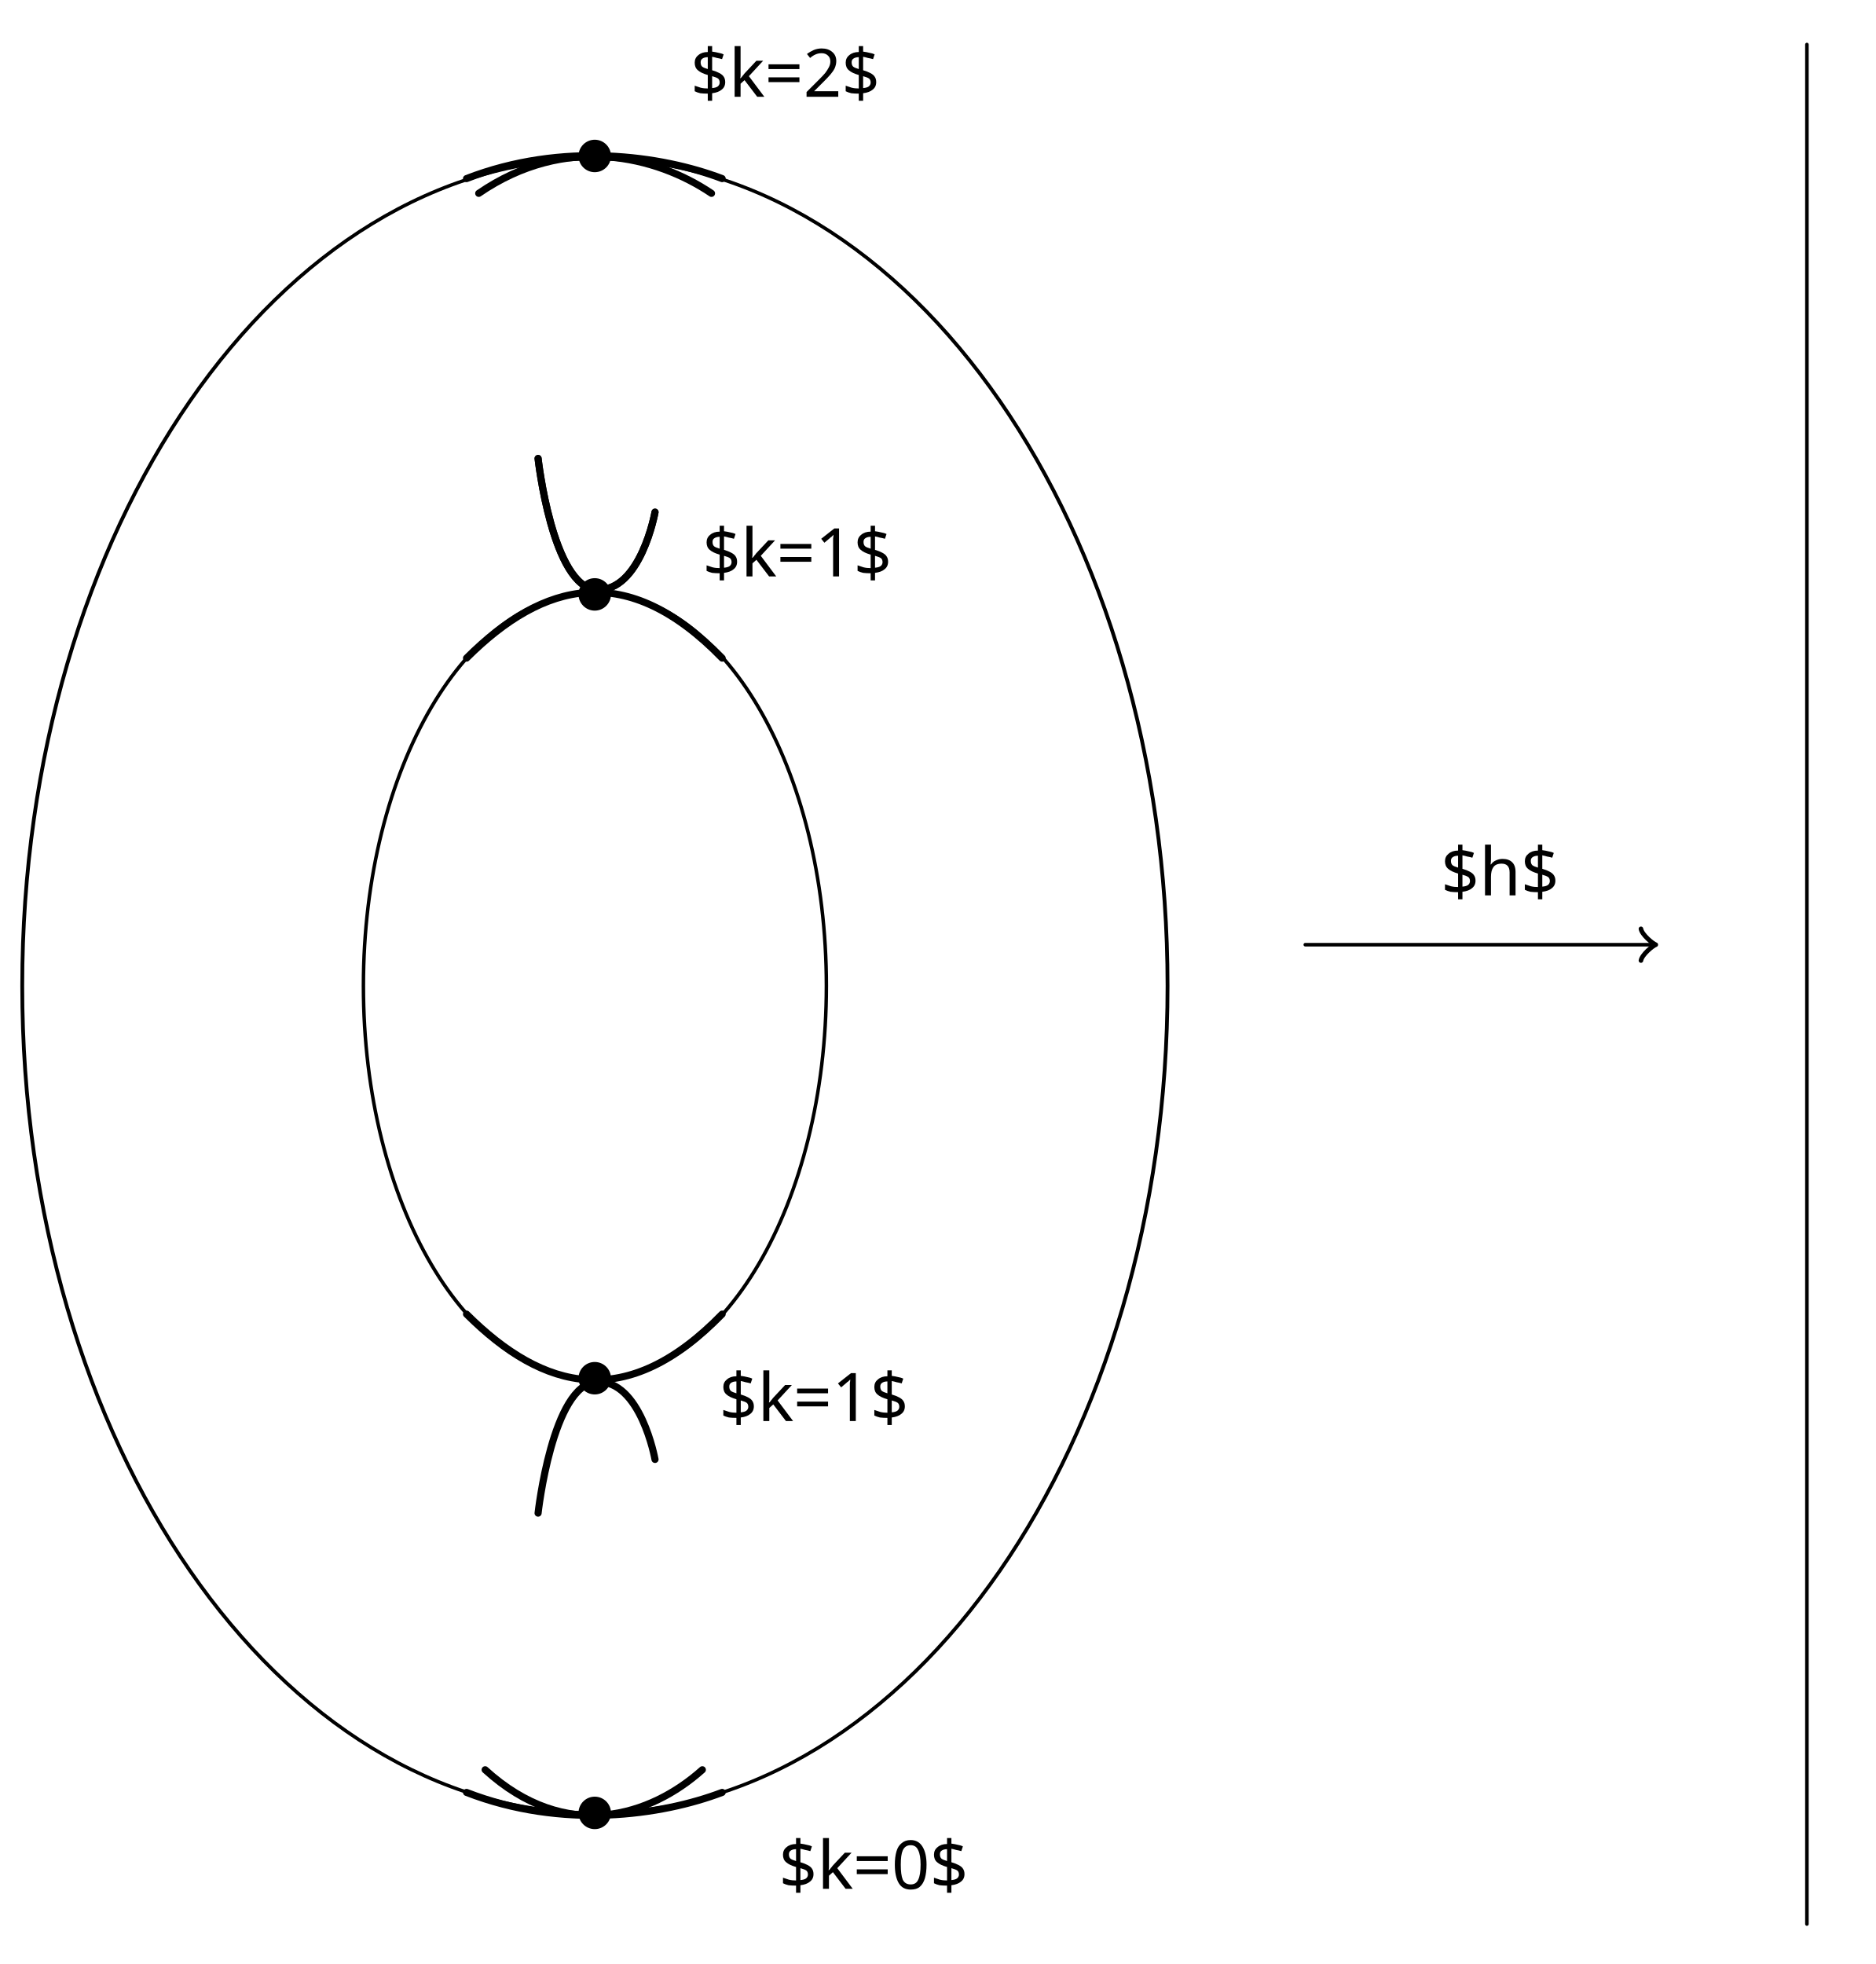
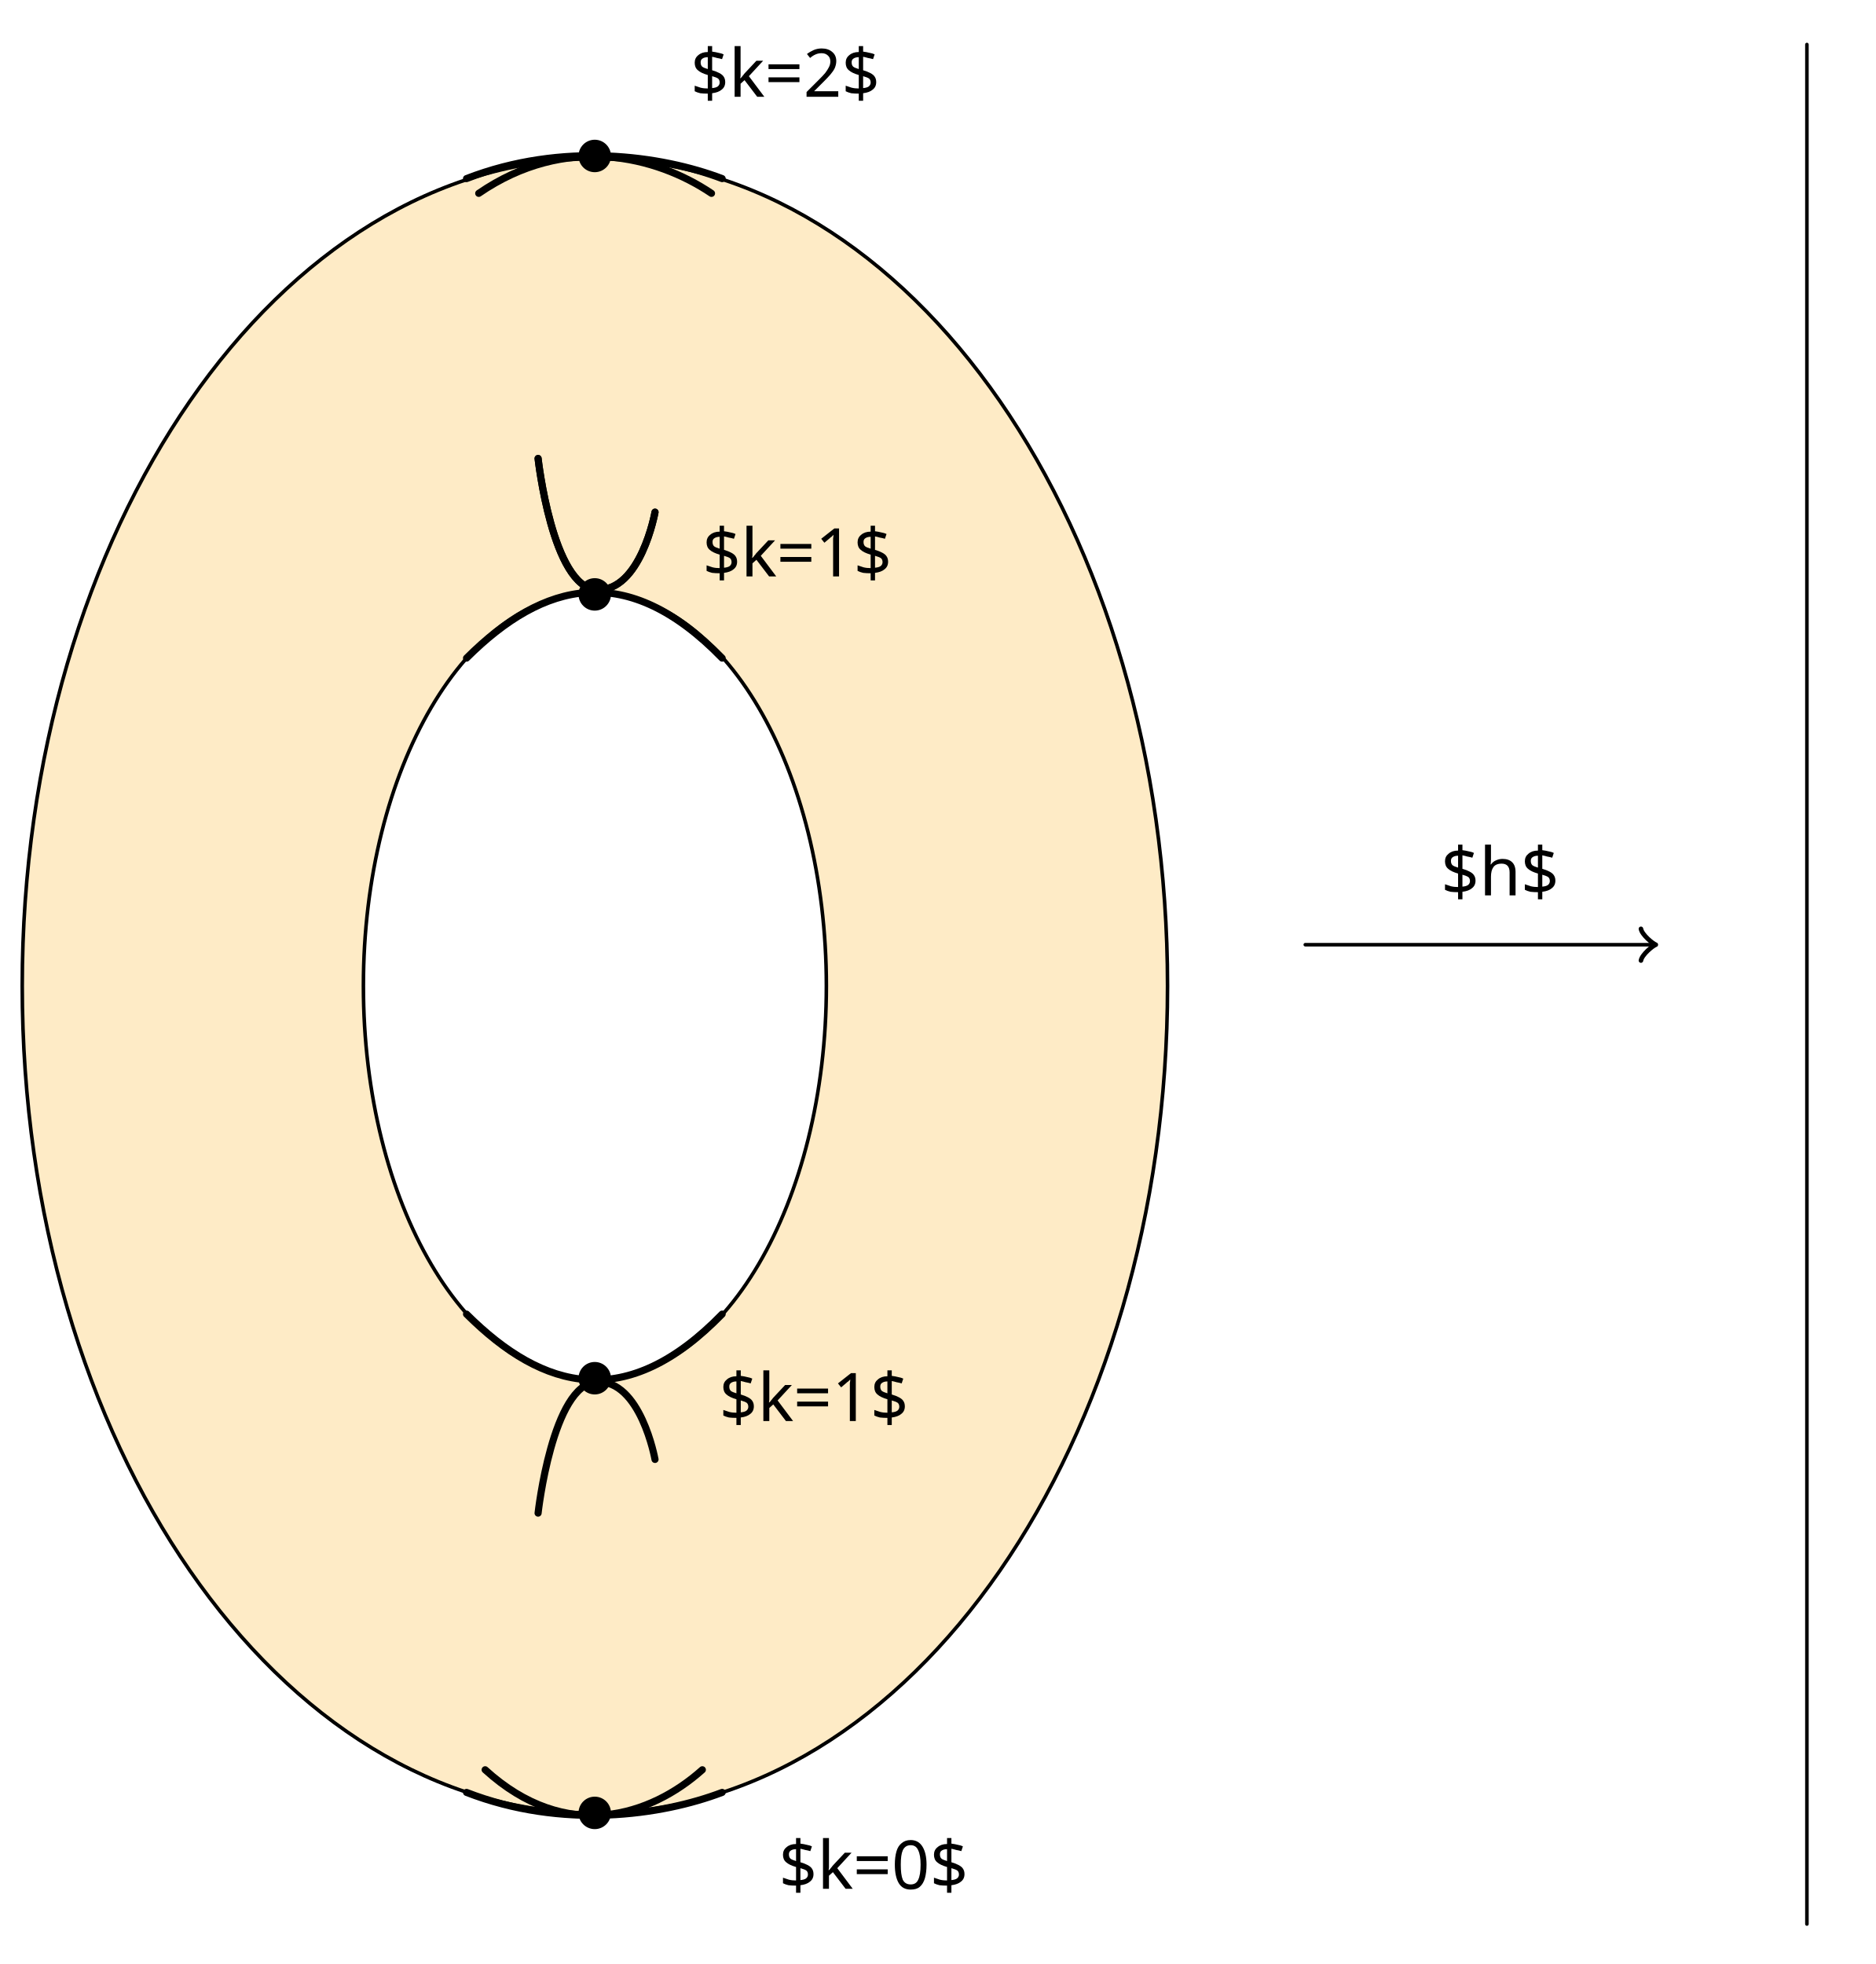
<svg xmlns="http://www.w3.org/2000/svg" width="73.946mm" height="77.434mm" viewBox="0 0 73.946 77.434" version="1.1" id="svg8">
  <defs id="defs2">
    <marker markerWidth="0.911" markerHeight="1.69" style="overflow:visible;stroke:#000000" refX="0" refY="0" orient="auto-start-reverse" id="marker-arrow-0.5308">
      <g id="g867" transform="scale(2.153529)">
        <path id="path865" style="fill:none;stroke:#000000;stroke-width:0.6;stroke-linecap:round;stroke-linejoin:round;stroke-miterlimit:10;stroke-dasharray:none;stroke-opacity:1" d="M -1.554,2.072 C -1.425,1.295 0,0.13 0.389,0 0,-0.13 -1.425,-1.295 -1.554,-2.072" />
      </g>
    </marker>
    <marker markerWidth="0.911" markerHeight="1.69" style="overflow:visible;stroke:#000000" refX="0" refY="0" orient="auto-start-reverse" id="marker-arrow-0.5308-1">
      <g id="g907" transform="scale(2.153529)">
        <path id="path905" style="fill:none;stroke:#000000;stroke-width:0.6;stroke-linecap:round;stroke-linejoin:round;stroke-miterlimit:10;stroke-dasharray:none;stroke-opacity:1" d="M -1.554,2.072 C -1.425,1.295 0,0.13 0.389,0 0,-0.13 -1.425,-1.295 -1.554,-2.072" />
      </g>
    </marker>
  </defs>
  <g id="layer1" transform="translate(49.09705,-200.2539)">
    <g id="g861" transform="matrix(-1,0,0,0.89267,-46.36769,29.1654)" style="stroke-width:1.058">
      <ellipse ry="36.531" rx="22.578" cy="235.204" cx="59.036" id="path850" style="color:#000000;overflow:visible;opacity:1;vector-effect:none;fill:none;fill-opacity:1;stroke:#000000;stroke-width:0.149;stroke-linecap:round;stroke-linejoin:round;stroke-miterlimit:4;stroke-dasharray:none;stroke-dashoffset:0;stroke-opacity:1;marker-start:none;marker-end:none" />
      <path id="path854" d="m 59.172,254.244 c 5.833,-4.949 9.298,-27.183 -0.188,-38.1" style="color:#000000;overflow:visible;opacity:1;vector-effect:none;fill:none;fill-opacity:1;stroke:#000000;stroke-width:0.149;stroke-linecap:round;stroke-linejoin:round;stroke-miterlimit:4;stroke-dasharray:none;stroke-dashoffset:0;stroke-opacity:1;marker-start:none;marker-end:none" />
      <path id="path856" d="m 59.494,215.588 -0.51,0.556 c -9.321,10.972 -5.706,32.189 0.188,38.1 l 0.735,0.718" style="color:#000000;overflow:visible;opacity:1;vector-effect:none;fill:none;fill-opacity:1;stroke:#000000;stroke-width:0.149;stroke-linecap:round;stroke-linejoin:round;stroke-miterlimit:4;stroke-dasharray:none;stroke-dashoffset:0;stroke-opacity:1;marker-start:none;marker-end:none" />
    </g>
    <path style="color:#000000;overflow:visible;opacity:1;vector-effect:none;fill:none;fill-opacity:1;stroke:#000000;stroke-width:0.14;stroke-linecap:round;stroke-linejoin:round;stroke-miterlimit:4;stroke-dasharray:none;stroke-dashoffset:0;stroke-opacity:1;marker-start:none;marker-end:url(#marker-arrow-0.5308)" d="M 2.366,237.5 H 16.069" id="path863" />
    <text id="text891" xml:space="preserve" style="font-size:2.646px;font-family:'Iosevka Term';-inkscape-font-specification:'Iosevka Term, Normal';fill:#000000;fill-opacity:1;stroke:none;stroke-width:0.265" y="235.555" x="7.718">
      <tspan id="tspan889" x="7.718" y="235.555" style="stroke-width:0.265">$h$</tspan>
    </text>
    <path style="color:#000000;overflow:visible;opacity:1;vector-effect:none;fill:none;fill-opacity:1;stroke:#000000;stroke-width:0.14;stroke-linecap:round;stroke-linejoin:round;stroke-miterlimit:4;stroke-dasharray:none;stroke-dashoffset:0;stroke-opacity:1;marker-start:none;marker-end:none" d="m 22.144,202.009 v 74.103" id="path903" />
    <circle id="path946" style="fill:#000000;stroke:none;stroke-width:1" cx="-105.32" cy="206.466" r="0.5" />
    <circle r="0.5" cy="222.224" cx="-105.32" style="fill:#000000;stroke:none;stroke-width:1" id="circle950" />
    <circle id="circle952" style="fill:#000000;stroke:none;stroke-width:1" cx="-105.32" cy="255.75" r="0.5" />
    <circle r="0.5" cy="271.742" cx="-105.32" style="fill:#000000;stroke:none;stroke-width:1" id="circle954" />
    <path style="color:#000000;overflow:visible;opacity:1;vector-effect:none;fill:none;fill-opacity:1;stroke:#000000;stroke-width:0.14;stroke-linecap:round;stroke-linejoin:round;stroke-miterlimit:4;stroke-dasharray:1.053, 1.053;stroke-dashoffset:0;stroke-opacity:1;marker-start:none;marker-end:none" d="m -108.258,212.553 c 0,0 0.457,-5.588 2.906,-5.92 2.449,-0.333 3.048,2.628 3.048,2.628" id="path956" />
    <path style="color:#000000;overflow:visible;opacity:1;vector-effect:none;fill:none;fill-opacity:1;stroke:#000000;stroke-width:0.14;stroke-linecap:round;stroke-linejoin:round;stroke-miterlimit:4;stroke-dasharray:1.053, 1.053;stroke-dashoffset:0;stroke-opacity:1;marker-start:none;marker-end:none" d="m -108.937,224.728 c 3.88,-4.588 5.583,-1.623 7.15,0" id="path1014" />
    <path id="path1018" d="m -102.304,216.156 c 0,0 -0.457,5.588 -2.906,5.92 -2.449,0.333 -3.048,-2.628 -3.048,-2.628" style="color:#000000;overflow:visible;opacity:1;vector-effect:none;fill:none;fill-opacity:1;stroke:#000000;stroke-width:0.14;stroke-linecap:round;stroke-linejoin:round;stroke-miterlimit:4;stroke-dasharray:1.053, 1.053;stroke-dashoffset:0;stroke-opacity:1;marker-start:none;marker-end:none" />
-     <g style="stroke-width:1.058" transform="matrix(-1,0,0,0.89267,33.39392,29.1654)" id="g1026">
-       <ellipse style="color:#000000;overflow:visible;opacity:1;vector-effect:none;fill:none;fill-opacity:1;stroke:#000000;stroke-width:0.149;stroke-linecap:round;stroke-linejoin:round;stroke-miterlimit:4;stroke-dasharray:none;stroke-dashoffset:0;stroke-opacity:1;marker-start:none;marker-end:none" id="ellipse1020" cx="59.036" cy="235.204" rx="22.578" ry="36.531" />
-     </g>
-     <g id="g1030" transform="matrix(-0.4042276,0,0,0.4249135,-1.77839,139.1837)" style="stroke-width:2.413">
-       <ellipse ry="36.531" rx="22.578" cy="235.204" cx="59.036" id="ellipse1028" style="color:#000000;overflow:visible;opacity:1;vector-effect:none;fill:none;fill-opacity:1;stroke:#000000;stroke-width:0.339;stroke-linecap:round;stroke-linejoin:round;stroke-miterlimit:4;stroke-dasharray:none;stroke-dashoffset:0;stroke-opacity:1;marker-start:none;marker-end:none" />
-     </g>
+     <path style="color:#000000;overflow:visible;opacity:1;vector-effect:none;fill:#feebc6;fill-opacity:1;stroke:#000000;stroke-width:0.531;stroke-linecap:round;stroke-linejoin:round;stroke-miterlimit:4;stroke-dasharray:none;stroke-dashoffset:0;stroke-opacity:1;marker-start:none;marker-end:none" d="M 88.646 23.662 A 85.333 123.252 0 0 0 3.314 146.916 A 85.333 123.252 0 0 0 88.646 270.168 A 85.333 123.252 0 0 0 173.98 146.916 A 85.333 123.252 0 0 0 88.646 23.662 z M 88.646 88.246 A 34.494 58.668 0 0 1 123.141 146.916 A 34.494 58.668 0 0 1 88.646 205.584 A 34.494 58.668 0 0 1 54.152 146.916 A 34.494 58.668 0 0 1 88.646 88.246 z " transform="matrix(0.2645833,0,0,0.2645833,-49.09705,200.2539)" id="ellipse1020" />
    <circle id="path1032" style="fill:#000000;stroke:none;stroke-width:1" cx="-25.648" cy="206.403" r="0.64" />
    <circle r="0.64" cy="223.689" cx="-25.648" style="fill:#000000;stroke:none;stroke-width:1" id="circle1034" />
    <circle id="circle1036" style="fill:#000000;stroke:none;stroke-width:1" cx="-25.648" cy="254.592" r="0.64" />
    <circle r="0.64" cy="271.73" cx="-25.648" style="fill:#000000;stroke:none;stroke-width:1" id="circle1038" />
    <path style="color:#000000;overflow:visible;opacity:1;vector-effect:none;fill:none;fill-opacity:1;stroke:#000000;stroke-width:0.281;stroke-linecap:round;stroke-linejoin:round;stroke-miterlimit:4;stroke-dasharray:none;stroke-dashoffset:0;stroke-opacity:1;marker-start:none;marker-end:none" d="m -30.703,252.065 c 3.048,3.038 6.323,3.859 10.078,0" id="path1040" />
    <path id="path1058" d="m -30.703,270.923 c 3.774,1.465 7.683,0.912 10.078,0" style="color:#000000;overflow:visible;opacity:1;vector-effect:none;fill:none;fill-opacity:1;stroke:#000000;stroke-width:0.281;stroke-linecap:round;stroke-linejoin:round;stroke-miterlimit:4;stroke-dasharray:none;stroke-dashoffset:0;stroke-opacity:1;marker-start:none;marker-end:none" />
    <path id="path1060" d="m -30.703,226.201 c 3.048,-3.038 6.323,-3.859 10.078,0" style="color:#000000;overflow:visible;opacity:1;vector-effect:none;fill:none;fill-opacity:1;stroke:#000000;stroke-width:0.281;stroke-linecap:round;stroke-linejoin:round;stroke-miterlimit:4;stroke-dasharray:none;stroke-dashoffset:0;stroke-opacity:1;marker-start:none;marker-end:none" />
    <path style="color:#000000;overflow:visible;opacity:1;vector-effect:none;fill:none;fill-opacity:1;stroke:#000000;stroke-width:0.281;stroke-linecap:round;stroke-linejoin:round;stroke-miterlimit:4;stroke-dasharray:none;stroke-dashoffset:0;stroke-opacity:1;marker-start:none;marker-end:none" d="m -30.703,207.295 c 3.774,-1.465 7.683,-0.912 10.078,0" id="path1064" />
    <path style="color:#000000;overflow:visible;opacity:1;vector-effect:none;fill:none;fill-opacity:1;stroke:#000000;stroke-width:0.281;stroke-linecap:round;stroke-linejoin:round;stroke-miterlimit:4;stroke-dasharray:none;stroke-dashoffset:0;stroke-opacity:1;marker-start:none;marker-end:none" d="m -29.969,270.03 c 3.207,2.921 6.528,1.82 8.563,0" id="path1078" />
    <path id="path1080" d="m -30.222,207.877 c 3.436,-2.362 6.996,-1.471 9.177,0" style="color:#000000;overflow:visible;opacity:1;vector-effect:none;fill:none;fill-opacity:1;stroke:#000000;stroke-width:0.281;stroke-linecap:round;stroke-linejoin:round;stroke-miterlimit:4;stroke-dasharray:none;stroke-dashoffset:0;stroke-opacity:1;marker-start:none;marker-end:none" />
    <path style="color:#000000;overflow:visible;opacity:1;vector-effect:none;fill:none;fill-opacity:1;stroke:#000000;stroke-width:0.281;stroke-linecap:round;stroke-linejoin:round;stroke-miterlimit:4;stroke-dasharray:none;stroke-dashoffset:0;stroke-opacity:1;marker-start:none;marker-end:none" d="m -23.272,257.794 c 0,0 -0.564,-3.151 -2.305,-3.057 -1.74,0.094 -2.305,5.174 -2.305,5.174" id="path1082" />
    <path id="path1092" d="m -23.272,220.447 c 0,0 -0.564,3.151 -2.305,3.057 -1.74,-0.094 -2.305,-5.174 -2.305,-5.174" style="color:#000000;overflow:visible;opacity:1;vector-effect:none;fill:none;fill-opacity:1;stroke:#000000;stroke-width:0.281;stroke-linecap:round;stroke-linejoin:round;stroke-miterlimit:4;stroke-dasharray:none;stroke-dashoffset:0;stroke-opacity:1;marker-start:none;marker-end:none" />
    <path style="color:#000000;overflow:visible;opacity:1;vector-effect:none;fill:none;fill-opacity:1;stroke:#000000;stroke-width:0.281;stroke-linecap:round;stroke-linejoin:round;stroke-miterlimit:4;stroke-dasharray:none;stroke-dashoffset:0;stroke-opacity:1;marker-start:none;marker-end:none" d="m -23.272,220.447 c 0,0 -0.564,3.151 -2.305,3.057 -1.74,-0.094 -2.305,-5.174 -2.305,-5.174" id="path1094" />
    <circle style="color:#000000;overflow:visible;opacity:1;vector-effect:none;fill:none;fill-opacity:1;stroke:#000000;stroke-width:0.14;stroke-linecap:round;stroke-linejoin:round;stroke-miterlimit:4;stroke-dasharray:none;stroke-dashoffset:0;stroke-opacity:1;marker-start:none;marker-end:none" id="path1150" cx="74.066" cy="235.534" r="18.892" />
    <path id="path1152" d="M 97.622,237.5 H 111.326" style="color:#000000;overflow:visible;opacity:1;vector-effect:none;fill:none;fill-opacity:1;stroke:#000000;stroke-width:0.14;stroke-linecap:round;stroke-linejoin:round;stroke-miterlimit:4;stroke-dasharray:none;stroke-dashoffset:0;stroke-opacity:1;marker-start:none;marker-end:url(#marker-arrow-0.5308)" />
    <text x="102.975" y="235.555" style="font-size:2.646px;font-family:'Iosevka Term';-inkscape-font-specification:'Iosevka Term, Normal';fill:#000000;fill-opacity:1;stroke:none;stroke-width:0.265" xml:space="preserve" id="text1156">
      <tspan style="stroke-width:0.265" y="235.555" x="102.975" id="tspan1154">$h$</tspan>
    </text>
    <path id="path1158" d="m 118.199,202.009 v 74.103" style="color:#000000;overflow:visible;opacity:1;vector-effect:none;fill:none;fill-opacity:1;stroke:#000000;stroke-width:0.14;stroke-linecap:round;stroke-linejoin:round;stroke-miterlimit:4;stroke-dasharray:none;stroke-dashoffset:0;stroke-opacity:1;marker-start:none;marker-end:none" />
    <g id="g1177">
      <circle id="circle1160" style="fill:#000000;stroke:none;stroke-width:1" cx="74.01" cy="216.657" r="0.64" />
      <path style="color:#000000;overflow:visible;opacity:1;vector-effect:none;fill:none;fill-opacity:1;stroke:#000000;stroke-width:0.281;stroke-linecap:round;stroke-linejoin:round;stroke-miterlimit:4;stroke-dasharray:none;stroke-dashoffset:0;stroke-opacity:1;marker-start:none;marker-end:none" d="m 68.86,217.373 c 3.88,-1.3 7.718,-0.842 10.16,-0.059" id="path1162" />
      <path id="path1164" d="m 69.436,218.131 c 3.436,-2.362 6.996,-1.471 9.177,0" style="color:#000000;overflow:visible;opacity:1;vector-effect:none;fill:none;fill-opacity:1;stroke:#000000;stroke-width:0.281;stroke-linecap:round;stroke-linejoin:round;stroke-miterlimit:4;stroke-dasharray:none;stroke-dashoffset:0;stroke-opacity:1;marker-start:none;marker-end:none" />
    </g>
    <text x="80.583" y="214.779" style="font-size:2.646px;font-family:'Iosevka Term';-inkscape-font-specification:'Iosevka Term, Normal';fill:#000000;fill-opacity:1;stroke:none;stroke-width:0.265" xml:space="preserve" id="text1168">
      <tspan style="stroke-width:0.265" y="214.779" x="80.583" id="tspan1166">$-x_1^2 -x_2^2$</tspan>
    </text>
    <text id="text1172" xml:space="preserve" style="font-size:2.646px;font-family:'Iosevka Term';-inkscape-font-specification:'Iosevka Term, Normal';fill:#000000;fill-opacity:1;stroke:none;stroke-width:0.265" y="257.59" x="82.445">
      <tspan id="tspan1170" x="82.445" y="257.59" style="stroke-width:0.265">$x_1^2 +x_2^2$</tspan>
    </text>
    <g id="g1185" transform="matrix(1,0,0,-1,0,471.0246)">
      <circle r="0.64" cy="216.657" cx="74.01" style="fill:#000000;stroke:none;stroke-width:1" id="circle1179" />
      <path id="path1181" d="m 68.86,217.373 c 3.88,-1.3 7.718,-0.842 10.16,-0.059" style="color:#000000;overflow:visible;opacity:1;vector-effect:none;fill:none;fill-opacity:1;stroke:#000000;stroke-width:0.281;stroke-linecap:round;stroke-linejoin:round;stroke-miterlimit:4;stroke-dasharray:none;stroke-dashoffset:0;stroke-opacity:1;marker-start:none;marker-end:none" />
      <path style="color:#000000;overflow:visible;opacity:1;vector-effect:none;fill:none;fill-opacity:1;stroke:#000000;stroke-width:0.281;stroke-linecap:round;stroke-linejoin:round;stroke-miterlimit:4;stroke-dasharray:none;stroke-dashoffset:0;stroke-opacity:1;marker-start:none;marker-end:none" d="m 69.436,218.131 c 3.436,-2.362 6.996,-1.471 9.177,0" id="path1183" />
    </g>
    <text id="text1191" xml:space="preserve" style="font-size:2.646px;font-family:'Iosevka Term';-inkscape-font-specification:'Iosevka Term, Normal';fill:#000000;fill-opacity:1;stroke:none;stroke-width:0.265" x="-21.864" y="204.073">
      <tspan id="tspan1189" x="-21.864" y="204.073" style="stroke-width:0.265">$k=2$</tspan>
    </text>
    <text y="222.981" x="-21.393" style="font-size:2.646px;font-family:'Iosevka Term';-inkscape-font-specification:'Iosevka Term, Normal';fill:#000000;fill-opacity:1;stroke:none;stroke-width:0.265" xml:space="preserve" id="text1205">
      <tspan style="stroke-width:0.265" y="222.981" x="-21.393" id="tspan1203">$k=1$</tspan>
    </text>
    <text id="text1209" xml:space="preserve" style="font-size:2.646px;font-family:'Iosevka Term';-inkscape-font-specification:'Iosevka Term, Normal';fill:#000000;fill-opacity:1;stroke:none;stroke-width:0.265" x="-20.735" y="256.283">
      <tspan id="tspan1207" x="-20.735" y="256.283" style="stroke-width:0.265">$k=1$</tspan>
    </text>
    <text y="274.722" x="-18.383" style="font-size:2.646px;font-family:'Iosevka Term';-inkscape-font-specification:'Iosevka Term, Normal';fill:#000000;fill-opacity:1;stroke:none;stroke-width:0.265" xml:space="preserve" id="text1213">
      <tspan style="stroke-width:0.265" y="274.722" x="-18.383" id="tspan1211">$k=0$</tspan>
    </text>
  </g>
</svg>
